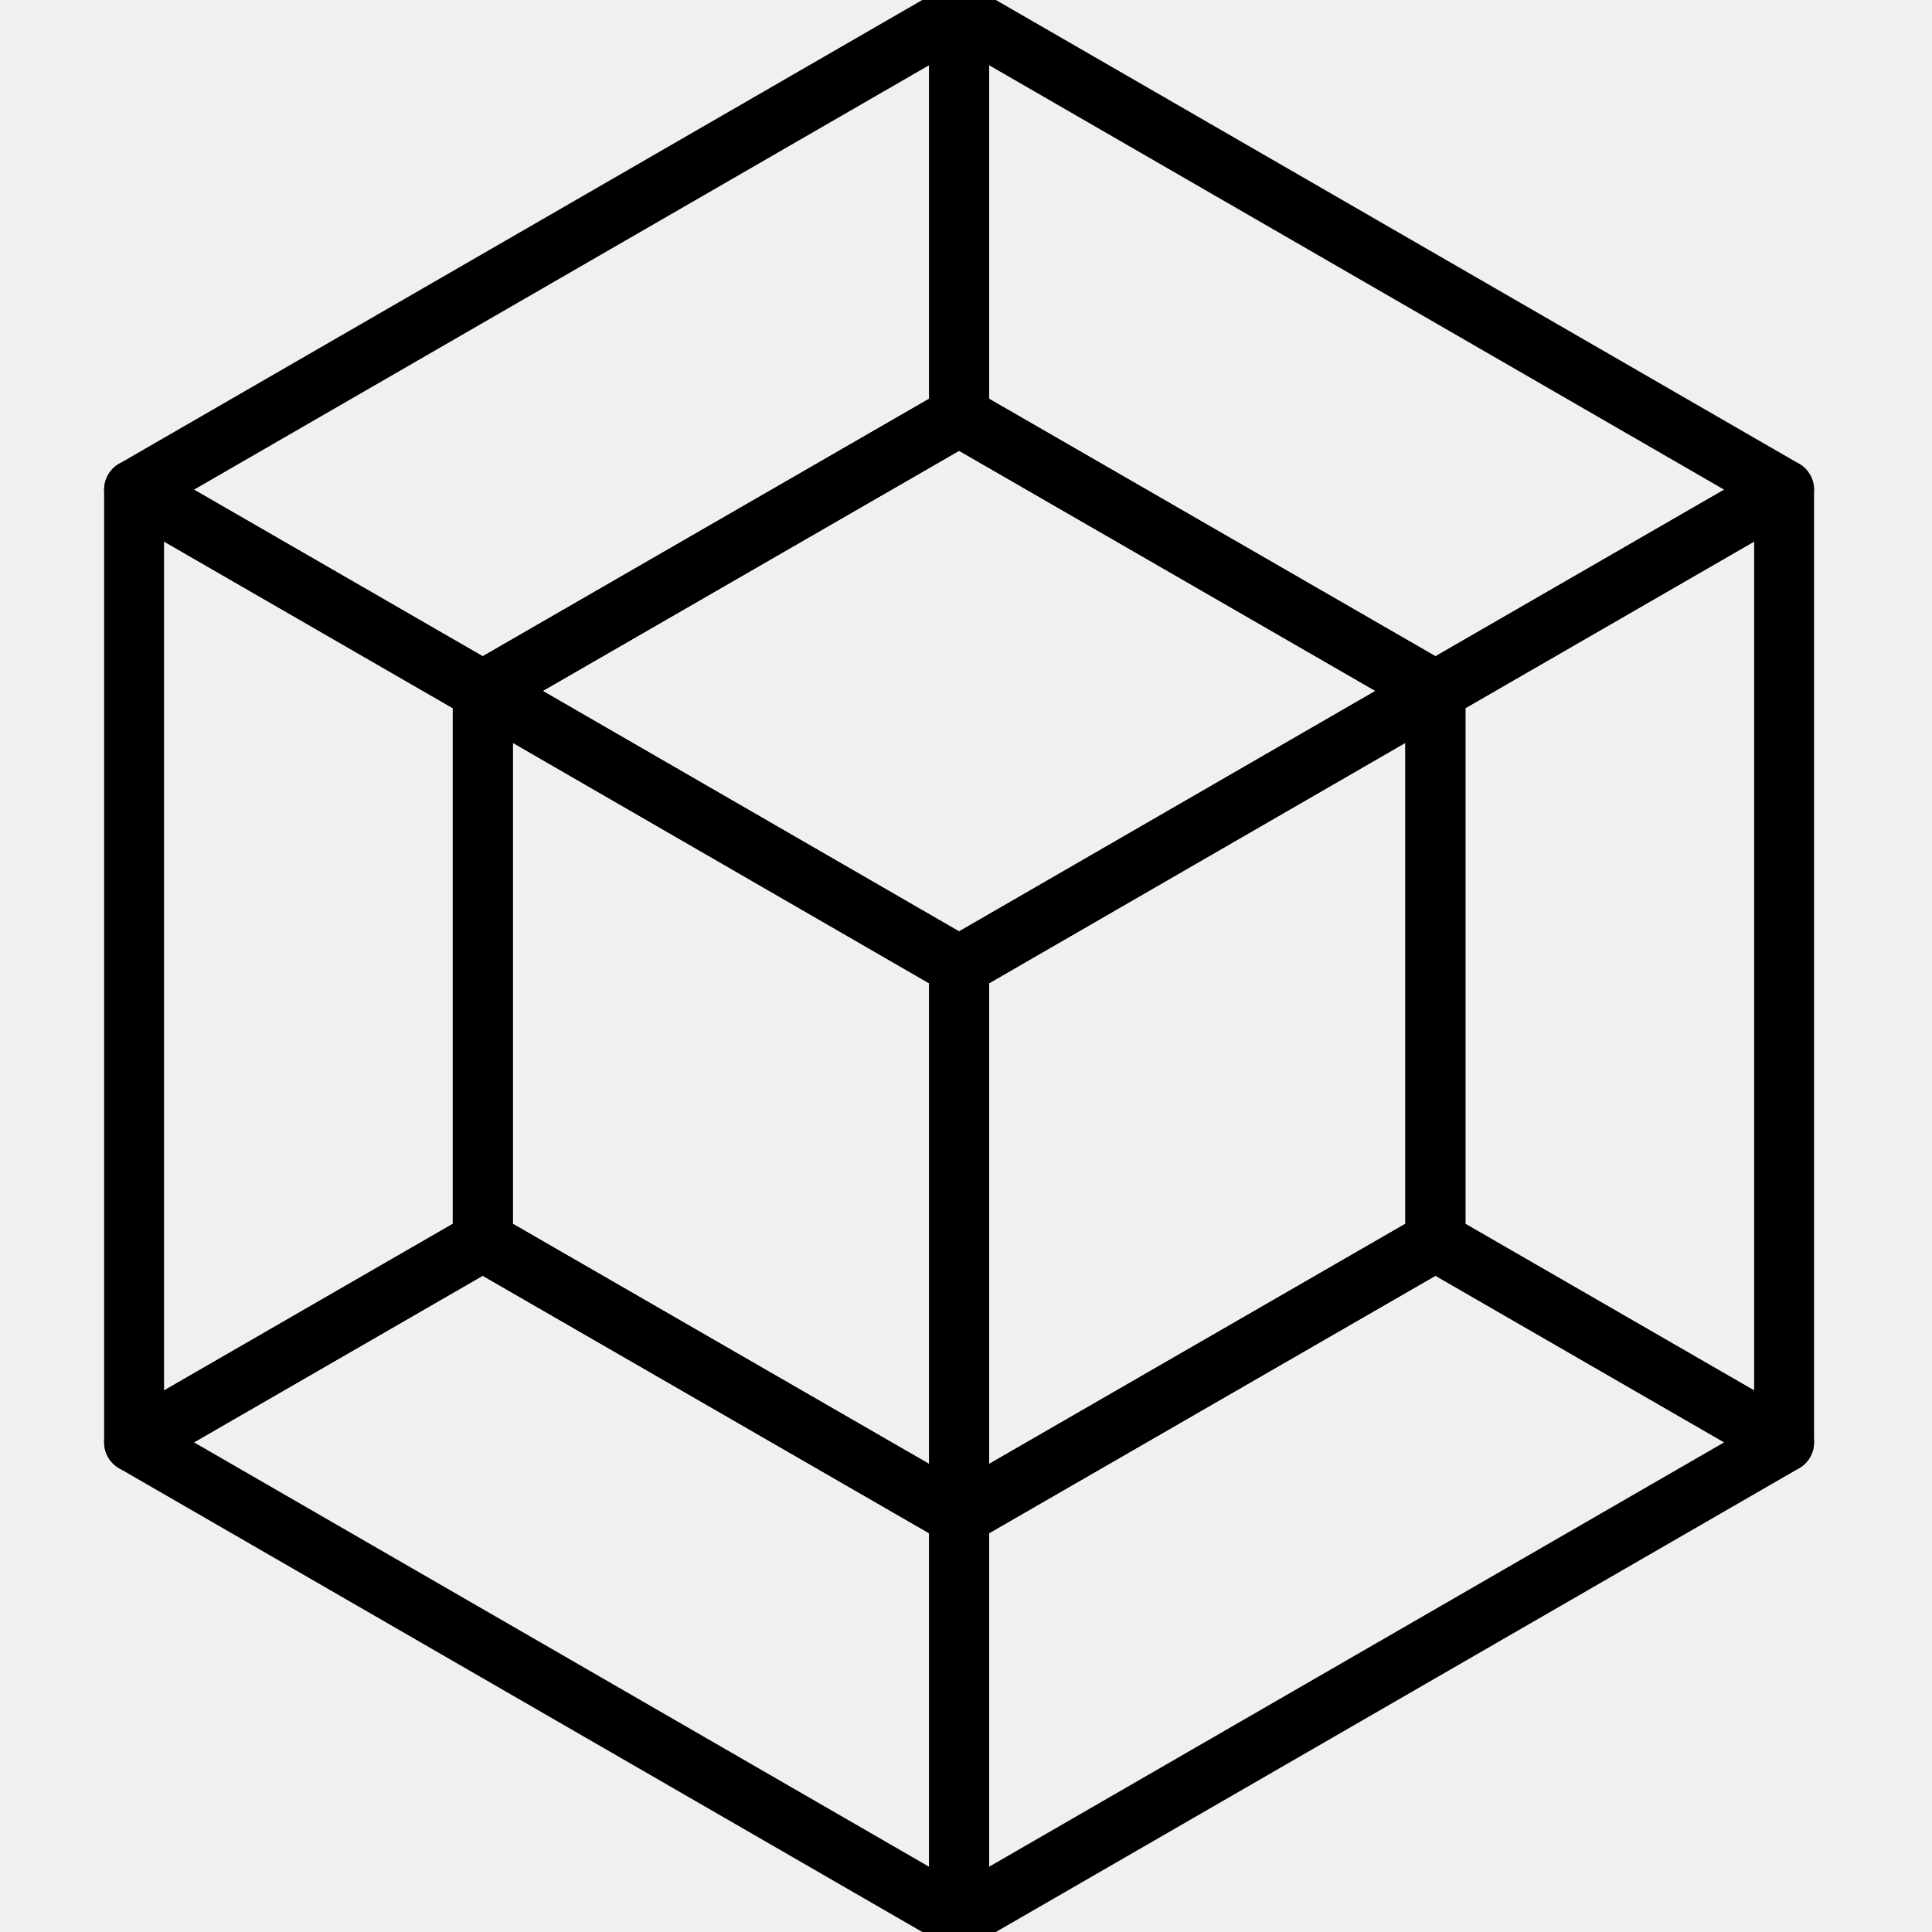
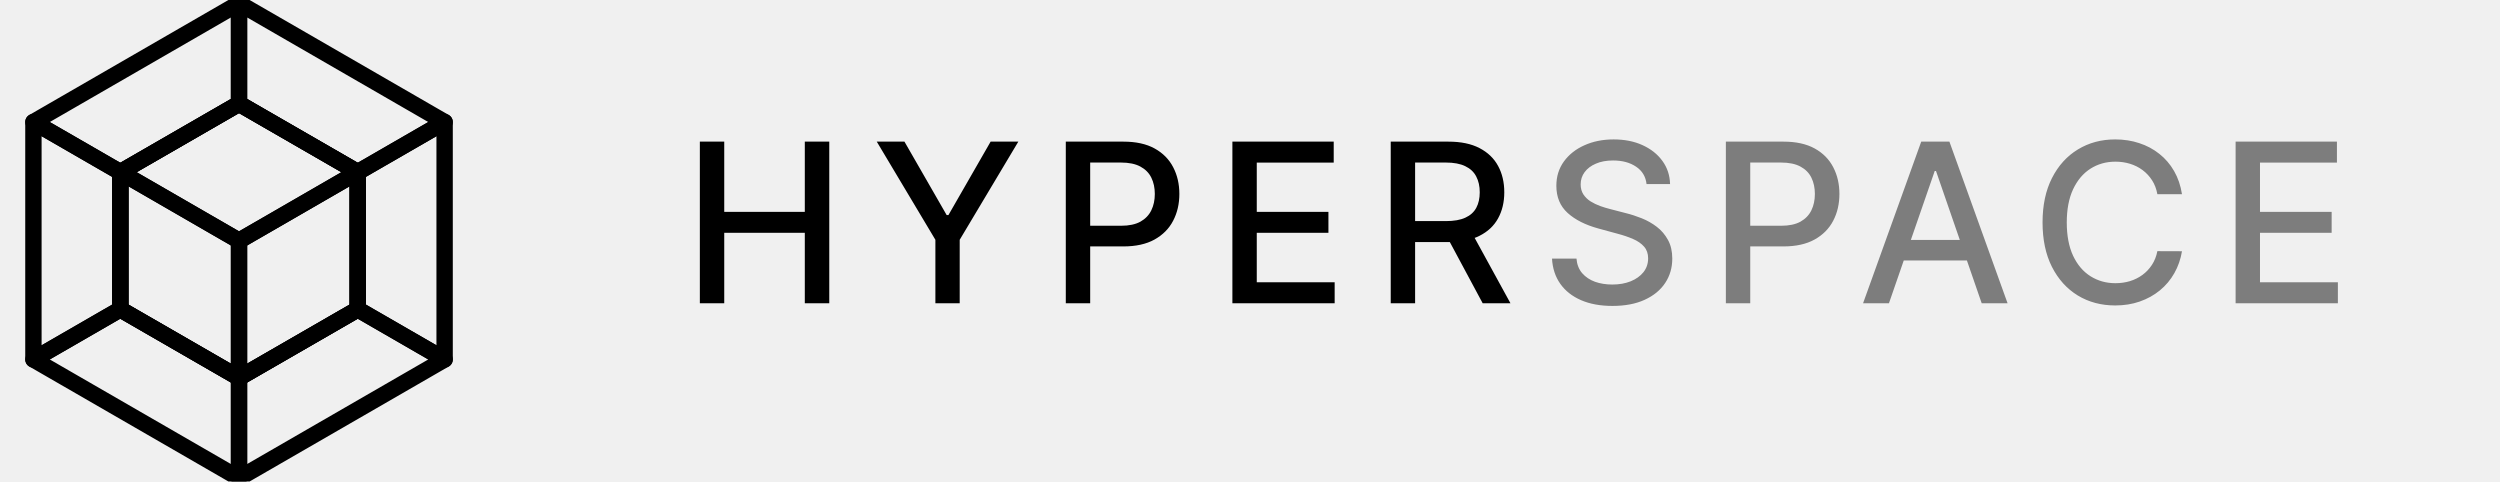
- <svg xmlns="http://www.w3.org/2000/svg" width="57" height="57" viewBox="0 0 57 57" fill="none">
-   <g clip-path="url(#clip0_3_25)">
-     <path d="M42.349 20.383L52.636 14.447L28.296 0.393V12.277L42.349 20.383Z" stroke="black" stroke-width="1.767" stroke-miterlimit="10" stroke-linecap="round" stroke-linejoin="round" />
-     <path d="M52.636 14.447L42.349 20.383V36.617L52.636 42.553V14.447Z" stroke="black" stroke-width="1.767" stroke-miterlimit="10" stroke-linecap="round" stroke-linejoin="round" />
-     <path d="M52.636 42.553L42.349 36.617L28.296 44.723V56.606L52.636 42.553Z" stroke="black" stroke-width="1.767" stroke-miterlimit="10" stroke-linecap="round" stroke-linejoin="round" />
-     <path d="M28.296 56.606V44.723L14.243 36.617L3.956 42.553L28.296 56.606Z" stroke="black" stroke-width="1.767" stroke-miterlimit="10" stroke-linecap="round" stroke-linejoin="round" />
-     <path d="M14.243 36.617L3.956 42.553V14.447L14.243 20.383V36.617Z" stroke="black" stroke-width="1.767" stroke-miterlimit="10" stroke-linecap="round" stroke-linejoin="round" />
-     <path d="M14.243 20.383L3.956 14.447L28.296 0.393V12.277L14.243 20.383Z" stroke="black" stroke-width="1.767" stroke-miterlimit="10" stroke-linecap="round" stroke-linejoin="round" />
-     <path d="M14.243 36.617L28.296 44.723L42.349 36.617V20.383L28.296 12.277L14.243 20.383V36.617Z" stroke="black" stroke-width="1.767" stroke-miterlimit="10" stroke-linecap="round" stroke-linejoin="round" />
-     <path d="M28.296 12.277L42.349 20.383L28.296 28.5L14.243 20.383L28.296 12.277Z" stroke="black" stroke-width="1.767" stroke-miterlimit="10" stroke-linecap="round" stroke-linejoin="round" />
-     <path d="M14.243 20.383V36.617L28.296 44.723V28.5L14.243 20.383Z" stroke="black" stroke-width="1.767" stroke-miterlimit="10" stroke-linecap="round" stroke-linejoin="round" />
-     <path d="M28.296 44.723L42.349 36.617V20.383L28.296 28.5V44.723Z" stroke="black" stroke-width="1.767" stroke-miterlimit="10" stroke-linecap="round" stroke-linejoin="round" />
+ <svg xmlns="http://www.w3.org/2000/svg" width="270" height="52" viewBox="0 0 270 52" fill="none">
+   <path d="M75.584 32.75V15.296H78.218V22.881H86.919V15.296H89.561V32.75H86.919V25.139H78.218V32.75H75.584ZM94.69 15.296H97.681L102.241 23.23H102.429L106.988 15.296H109.98L103.647 25.898V32.75H101.022V25.898L94.69 15.296ZM115.106 32.75V15.296H121.328C122.686 15.296 123.811 15.543 124.703 16.037C125.595 16.531 126.263 17.207 126.706 18.065C127.149 18.918 127.371 19.878 127.371 20.946C127.371 22.02 127.146 22.986 126.697 23.844C126.254 24.696 125.584 25.372 124.686 25.872C123.794 26.366 122.672 26.614 121.319 26.614H117.041V24.381H121.081C121.939 24.381 122.635 24.233 123.169 23.938C123.703 23.636 124.095 23.227 124.345 22.71C124.595 22.193 124.72 21.605 124.72 20.946C124.72 20.287 124.595 19.702 124.345 19.19C124.095 18.679 123.7 18.278 123.16 17.989C122.626 17.699 121.922 17.554 121.047 17.554H117.74V32.75H115.106ZM133.098 32.75V15.296H144.041V17.562H135.731V22.881H143.47V25.139H135.731V30.483H144.143V32.75H133.098ZM150.199 32.75V15.296H156.42C157.773 15.296 158.895 15.528 159.787 15.994C160.685 16.46 161.355 17.105 161.798 17.929C162.241 18.747 162.463 19.693 162.463 20.767C162.463 21.835 162.239 22.776 161.79 23.588C161.347 24.395 160.676 25.023 159.778 25.472C158.886 25.921 157.764 26.145 156.412 26.145H151.699V23.878H156.173C157.026 23.878 157.719 23.756 158.253 23.511C158.793 23.267 159.187 22.912 159.437 22.446C159.687 21.98 159.812 21.421 159.812 20.767C159.812 20.108 159.685 19.537 159.429 19.054C159.179 18.571 158.784 18.202 158.244 17.946C157.71 17.685 157.008 17.554 156.139 17.554H152.832V32.75H150.199ZM158.815 24.875L163.128 32.75H160.128L155.901 24.875H158.815Z" fill="black" />
+   <path d="M177.827 19.881C177.737 19.074 177.362 18.449 176.702 18.006C176.043 17.557 175.214 17.332 174.214 17.332C173.498 17.332 172.879 17.446 172.356 17.673C171.833 17.895 171.427 18.202 171.137 18.594C170.853 18.98 170.711 19.421 170.711 19.915C170.711 20.329 170.808 20.688 171.001 20.989C171.2 21.29 171.458 21.543 171.776 21.747C172.1 21.946 172.447 22.114 172.816 22.25C173.185 22.381 173.541 22.489 173.881 22.574L175.586 23.017C176.143 23.153 176.714 23.338 177.299 23.571C177.884 23.804 178.427 24.111 178.927 24.491C179.427 24.872 179.83 25.344 180.137 25.906C180.45 26.469 180.606 27.142 180.606 27.926C180.606 28.915 180.35 29.793 179.839 30.56C179.333 31.327 178.597 31.932 177.631 32.375C176.671 32.818 175.509 33.04 174.146 33.04C172.839 33.04 171.708 32.832 170.754 32.418C169.799 32.003 169.052 31.415 168.512 30.653C167.972 29.886 167.674 28.977 167.617 27.926H170.259C170.31 28.557 170.515 29.082 170.873 29.503C171.237 29.918 171.7 30.227 172.262 30.432C172.83 30.631 173.452 30.73 174.129 30.73C174.873 30.73 175.535 30.614 176.114 30.381C176.7 30.142 177.16 29.812 177.495 29.392C177.83 28.966 177.998 28.469 177.998 27.901C177.998 27.384 177.85 26.96 177.555 26.631C177.265 26.301 176.87 26.028 176.37 25.812C175.876 25.597 175.316 25.406 174.691 25.241L172.629 24.679C171.231 24.298 170.123 23.739 169.305 23C168.492 22.261 168.086 21.284 168.086 20.068C168.086 19.062 168.359 18.185 168.904 17.435C169.45 16.685 170.188 16.102 171.12 15.688C172.052 15.267 173.103 15.057 174.273 15.057C175.455 15.057 176.498 15.264 177.401 15.679C178.31 16.094 179.026 16.665 179.549 17.392C180.072 18.114 180.344 18.943 180.367 19.881H177.827ZM186.393 32.75V15.296H192.614C193.972 15.296 195.097 15.543 195.989 16.037C196.882 16.531 197.549 17.207 197.992 18.065C198.435 18.918 198.657 19.878 198.657 20.946C198.657 22.02 198.433 22.986 197.984 23.844C197.541 24.696 196.87 25.372 195.972 25.872C195.08 26.366 193.958 26.614 192.606 26.614H188.328V24.381H192.367C193.225 24.381 193.921 24.233 194.455 23.938C194.989 23.636 195.382 23.227 195.632 22.71C195.882 22.193 196.007 21.605 196.007 20.946C196.007 20.287 195.882 19.702 195.632 19.19C195.382 18.679 194.987 18.278 194.447 17.989C193.913 17.699 193.208 17.554 192.333 17.554H189.026V32.75H186.393ZM204.007 32.75H201.212L207.493 15.296H210.536L216.817 32.75H214.022L209.087 18.466H208.95L204.007 32.75ZM204.476 25.915H213.544V28.131H204.476V25.915ZM235.654 20.972H232.995C232.893 20.403 232.703 19.903 232.424 19.472C232.146 19.04 231.805 18.673 231.402 18.372C230.998 18.071 230.546 17.844 230.046 17.69C229.552 17.537 229.027 17.46 228.47 17.46C227.464 17.46 226.563 17.713 225.768 18.219C224.978 18.724 224.353 19.466 223.893 20.443C223.438 21.421 223.211 22.614 223.211 24.023C223.211 25.443 223.438 26.642 223.893 27.619C224.353 28.597 224.981 29.335 225.777 29.835C226.572 30.335 227.467 30.585 228.461 30.585C229.012 30.585 229.535 30.511 230.029 30.364C230.529 30.21 230.981 29.986 231.385 29.69C231.788 29.395 232.129 29.034 232.407 28.608C232.691 28.176 232.887 27.682 232.995 27.125L235.654 27.134C235.512 27.991 235.237 28.781 234.828 29.503C234.424 30.219 233.904 30.838 233.268 31.361C232.637 31.878 231.916 32.278 231.103 32.562C230.291 32.847 229.404 32.989 228.444 32.989C226.933 32.989 225.586 32.631 224.404 31.915C223.223 31.193 222.291 30.162 221.609 28.821C220.933 27.48 220.595 25.881 220.595 24.023C220.595 22.159 220.936 20.56 221.617 19.224C222.299 17.884 223.231 16.855 224.413 16.139C225.595 15.418 226.938 15.057 228.444 15.057C229.37 15.057 230.234 15.19 231.035 15.457C231.842 15.719 232.566 16.105 233.208 16.616C233.85 17.122 234.382 17.741 234.802 18.474C235.223 19.202 235.507 20.034 235.654 20.972ZM241.446 32.75V15.296H252.389V17.562H244.079V22.881H251.818V25.139H244.079V30.483H252.491V32.75H241.446Z" fill="#7D7D7D" />
+   <g clip-path="url(#clip0_218_15)">
+     <path d="M38.635 18.595L48.019 13.18L25.814 0.359V11.2L38.635 18.595Z" stroke="black" stroke-width="1.767" stroke-miterlimit="10" stroke-linecap="round" stroke-linejoin="round" />
+     <path d="M48.019 13.18L38.635 18.595V33.405L48.019 38.821V13.18Z" stroke="black" stroke-width="1.767" stroke-miterlimit="10" stroke-linecap="round" stroke-linejoin="round" />
+     <path d="M48.019 38.821L38.635 33.405L25.814 40.8V51.641L48.019 38.821Z" stroke="black" stroke-width="1.767" stroke-miterlimit="10" stroke-linecap="round" stroke-linejoin="round" />
+     <path d="M25.814 51.641V40.8L12.993 33.405L3.609 38.821L25.814 51.641Z" stroke="black" stroke-width="1.767" stroke-miterlimit="10" stroke-linecap="round" stroke-linejoin="round" />
+     <path d="M12.993 33.405L3.609 38.821V13.18L12.993 18.595V33.405Z" stroke="black" stroke-width="1.767" stroke-miterlimit="10" stroke-linecap="round" stroke-linejoin="round" />
+     <path d="M12.993 18.595L3.609 13.18L25.814 0.359V11.2L12.993 18.595Z" stroke="black" stroke-width="1.767" stroke-miterlimit="10" stroke-linecap="round" stroke-linejoin="round" />
+     <path d="M12.994 33.405L25.814 40.8L38.635 33.405V18.595L25.814 11.2L12.994 18.595V33.405Z" stroke="black" stroke-width="1.767" stroke-miterlimit="10" stroke-linecap="round" stroke-linejoin="round" />
+     <path d="M25.814 11.2L38.635 18.595L25.814 26L12.994 18.595L25.814 11.2Z" stroke="black" stroke-width="1.767" stroke-miterlimit="10" stroke-linecap="round" stroke-linejoin="round" />
+     <path d="M12.994 18.595V33.405L25.814 40.8V26L12.994 18.595Z" stroke="black" stroke-width="1.767" stroke-miterlimit="10" stroke-linecap="round" stroke-linejoin="round" />
+     <path d="M25.814 40.8L38.635 33.405V18.595L25.814 26V40.8Z" stroke="black" stroke-width="1.767" stroke-miterlimit="10" stroke-linecap="round" stroke-linejoin="round" />
  </g>
  <defs>
-     <clipPath id="clip0_3_25">
-       <rect width="57" height="57" fill="white" />
+     <clipPath id="clip0_218_15">
+       <rect width="52" height="52" fill="white" />
    </clipPath>
  </defs>
</svg>
